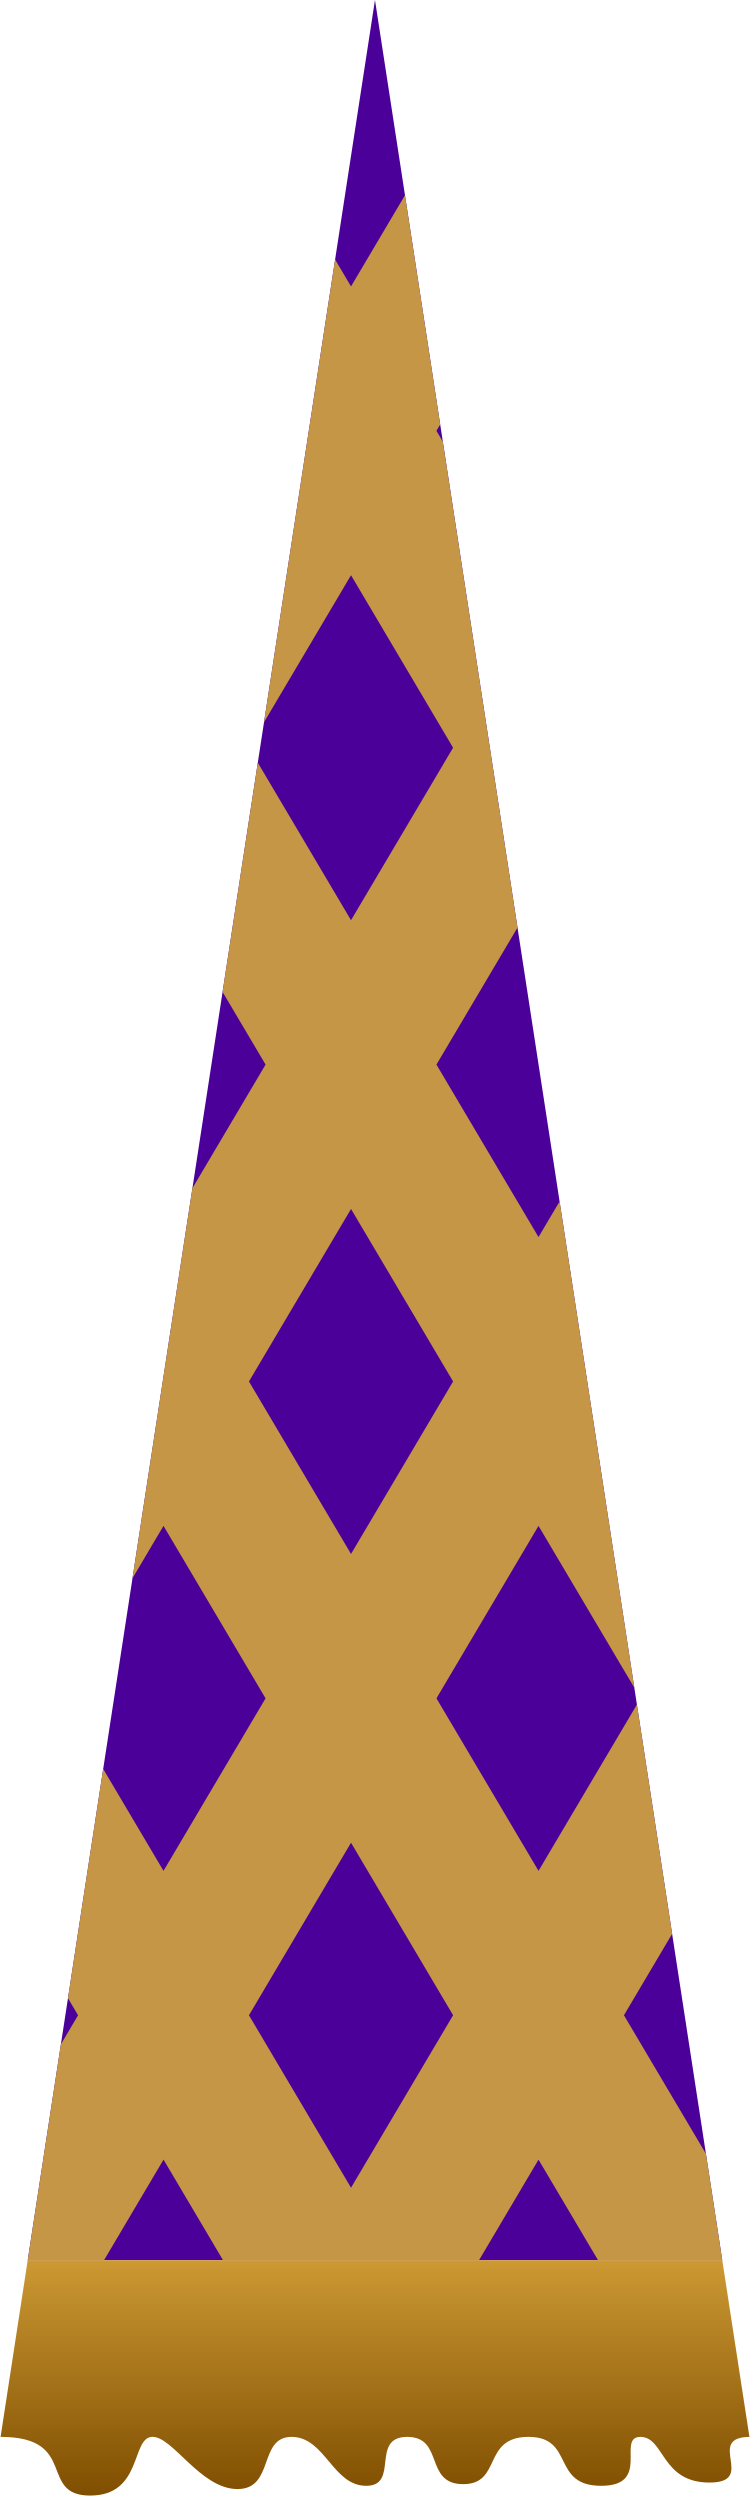
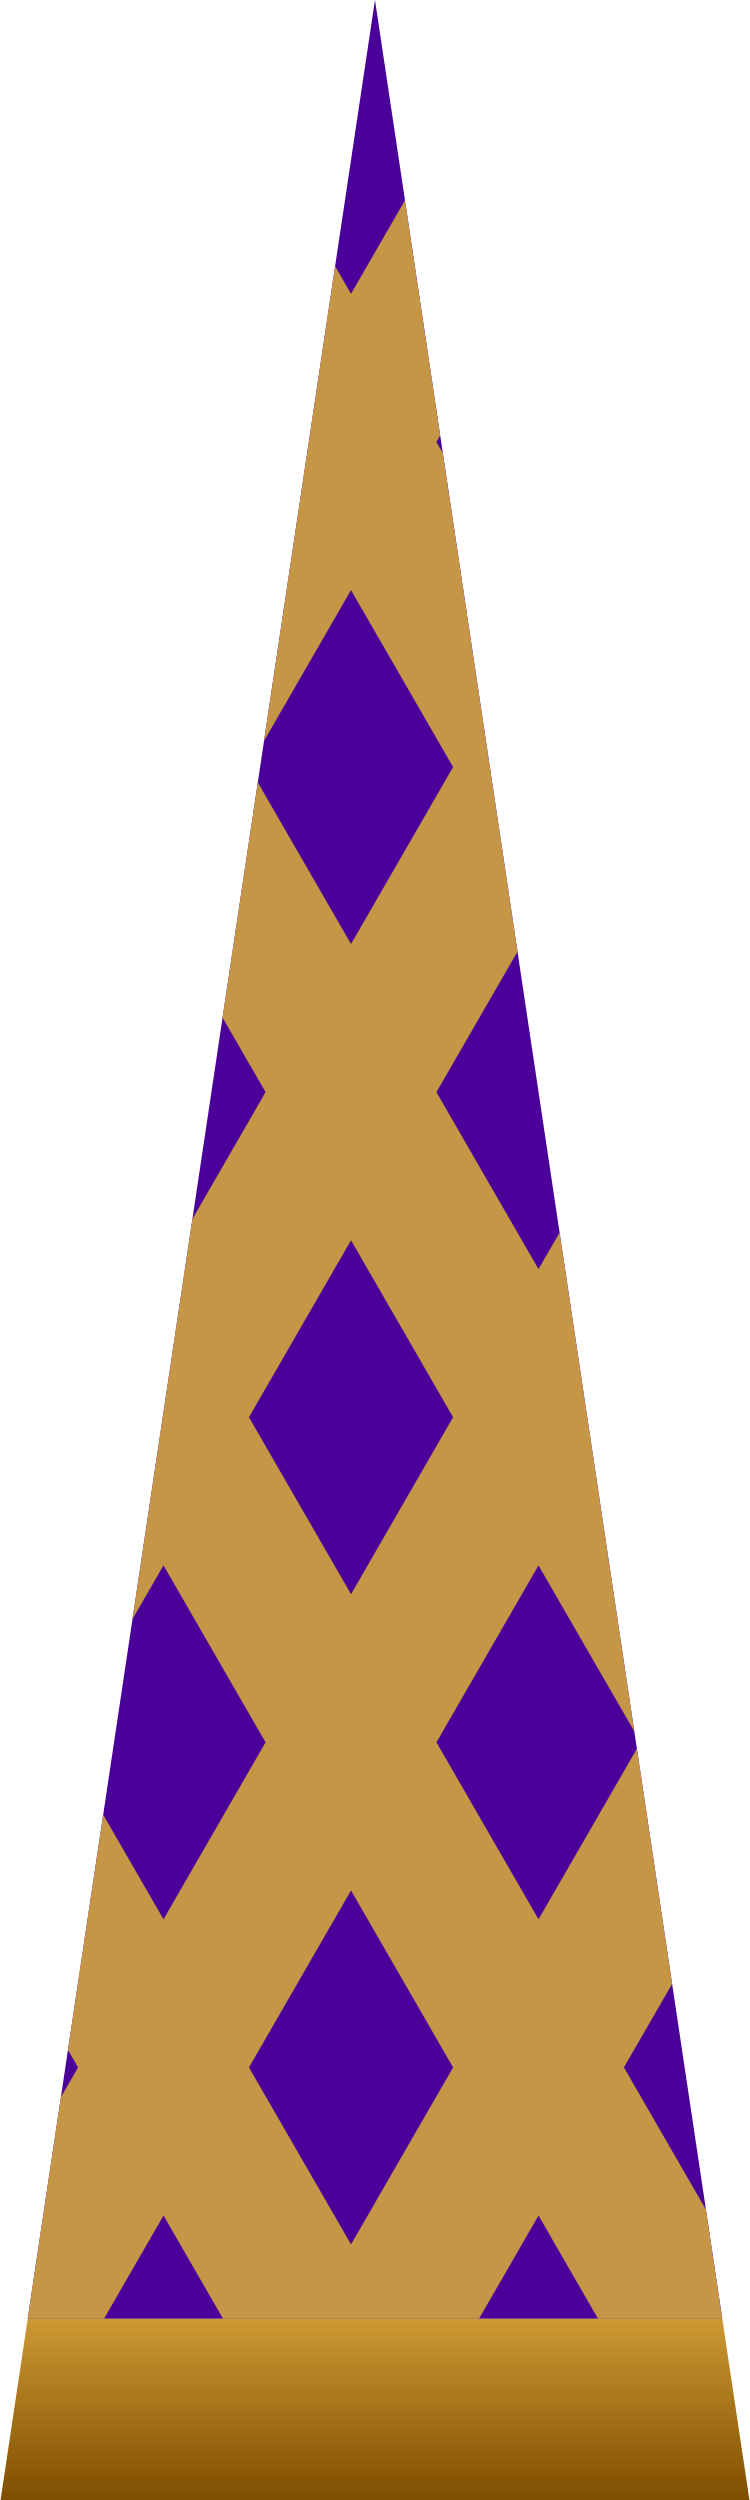
<svg xmlns="http://www.w3.org/2000/svg" version="1.1" id="Layer_1" x="0px" y="0px" width="60px" height="200px" viewBox="0 0 60 200" enable-background="new 0 0 60 200" xml:space="preserve">
-   <polygon fill="#4A0099" points="57.782,180.818 59.954,194.951 29.998,0 2.217,180.818 " />
-   <linearGradient id="SVGID_1_" gradientUnits="userSpaceOnUse" x1="30.041" y1="180.818" x2="30.041" y2="199.645">
+   <polygon fill="#4A0099" points="57.782,185.502 59.954,200.001 29.998,0 2.217,185.502 " />
+   <linearGradient id="SVGID_1_" gradientUnits="userSpaceOnUse" x1="296.041" y1="-280.502" x2="296.041" y2="-295.002" gradientTransform="matrix(1 0 0 -1 -266 -95)">
    <stop offset="0" style="stop-color:#CC9933" />
    <stop offset="1" style="stop-color:#7F4E00" />
  </linearGradient>
-   <path fill="url(#SVGID_1_)" d="M60.038,194.949l-0.086-0.011l-2.17-14.12H2.217l-2.171,14.133c6.268,0,2.985,4.694,7.163,4.694  c4.179,0,3.283-4.563,4.924-4.694c1.642-0.13,3.88,4.173,6.865,4.173c2.973,0,1.654-4.141,4.3-4.173h0.059  c2.659,0.032,3.261,3.913,5.938,3.913c2.676,0,0.321-3.881,3.25-3.913h0.066c2.935,0.032,1.323,3.781,4.443,3.781  s1.51-3.749,5.181-3.781h0.084c3.67,0.032,1.767,3.913,5.778,3.913c4.013,0,1.221-3.881,3.114-3.913h0.044  c1.911,0.032,1.633,3.652,5.497,3.652C60.635,198.604,56.307,194.949,60.038,194.949z" />
+   <path fill="url(#SVGID_1_)" d="M60.038,199.999l-0.086-0.012l-2.17-14.485H2.217l-2.171,14.499L60.038,199.999z" />
  <g>
-     <polygon fill="#C49645" points="59.954,194.951 59.206,190.086 59.206,190.085  " />
-     <path fill="#C49645" d="M50.952,136.366l-7.87,13.301l-8.165-13.8l8.165-13.796l7.663,12.947l-5.978-38.901l-1.686,2.848   l-8.165-13.798l6.484-10.958l-5.976-38.882l-0.509-0.861l0.3-0.506l-2.818-18.34l-4.316,7.294l-1.273-2.153l-5.688,37.021   l6.961-11.764l8.165,13.799l-8.165,13.799l-7.458-12.604l-2.818,18.341l3.44,5.814l-5.854,9.892l-4.794,31.207l2.483-4.196   l8.165,13.798l-8.165,13.8l-4.826-8.156l-2.818,18.342l0.809,1.366l-1.376,2.325l-2.654,17.274H8.32l4.762-8.049l4.762,8.049H38.32   l4.762-8.047l4.762,8.047h9.938l0.566,3.686l0,0l-1.875-12.205l-6.557-11.08l3.854-6.512L50.952,136.366z M19.917,110.516   l8.165-13.797l8.165,13.797l-8.165,13.801L19.917,110.516z M28.082,175.017l-8.165-13.798l8.165-13.801l8.165,13.801   L28.082,175.017z" />
+     <line fill="#C49645" x1="59.206" y1="195.01" x2="59.206" y2="195.009" />
+     <path fill="#C49645" d="M50.952,139.898l-7.87,13.646l-8.165-14.157l8.165-14.154l7.663,13.282l-5.978-39.908l-1.687,2.921   l-8.165-14.155L41.4,76.131l-5.977-39.889l-0.509-0.884l0.3-0.519l-2.818-18.815l-4.315,7.483l-1.273-2.209l-5.688,37.98   l6.961-12.069l8.165,14.156l-8.165,14.157l-7.458-12.93l-2.818,18.816l3.44,5.964l-5.854,10.148l-4.794,32.015l2.483-4.304   l8.165,14.155l-8.165,14.157l-4.826-8.367l-2.818,18.816l0.809,1.401l-1.376,2.386l-2.654,17.721H8.32l4.762-8.257l4.762,8.257   H38.32l4.762-8.255l4.762,8.255h9.938l0.565,3.782l0,0l-1.875-12.521l-6.557-11.367l3.854-6.68L50.952,139.898z M19.917,113.378   l8.165-14.154l8.165,14.154l-8.165,14.158L19.917,113.378z M28.082,179.551l-8.165-14.156l8.165-14.158l8.165,14.158   L28.082,179.551z" />
  </g>
</svg>
